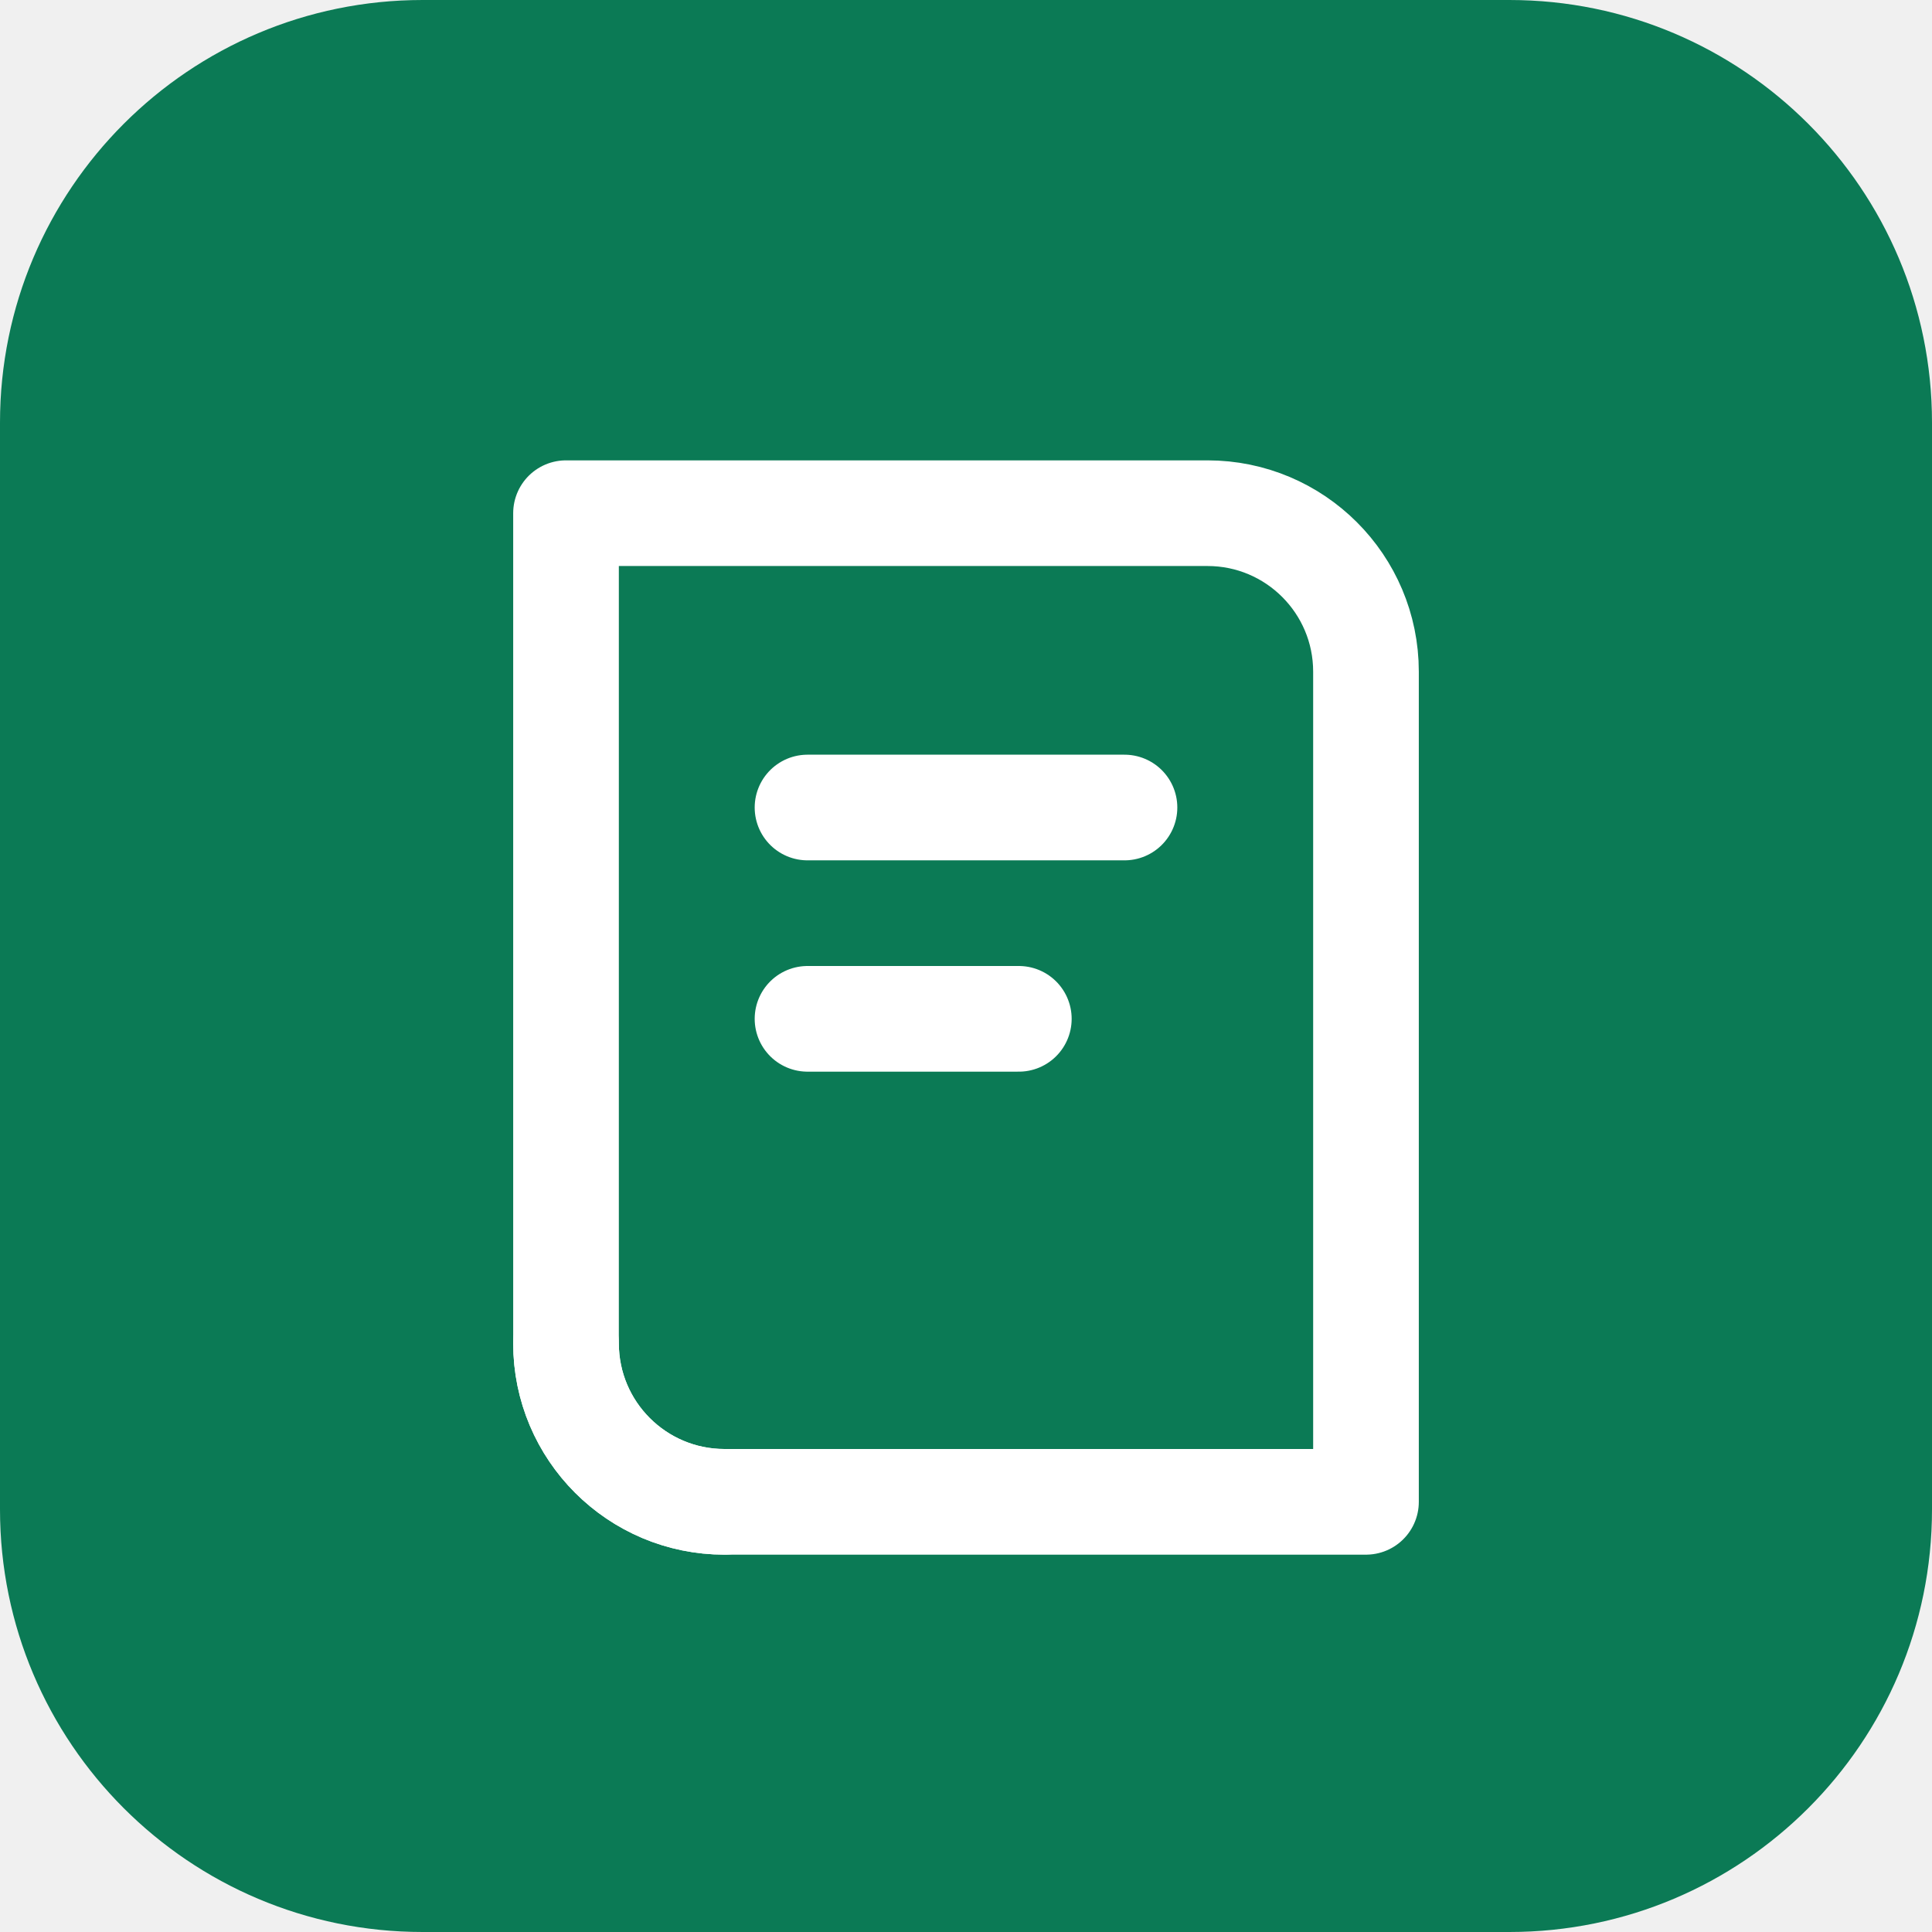
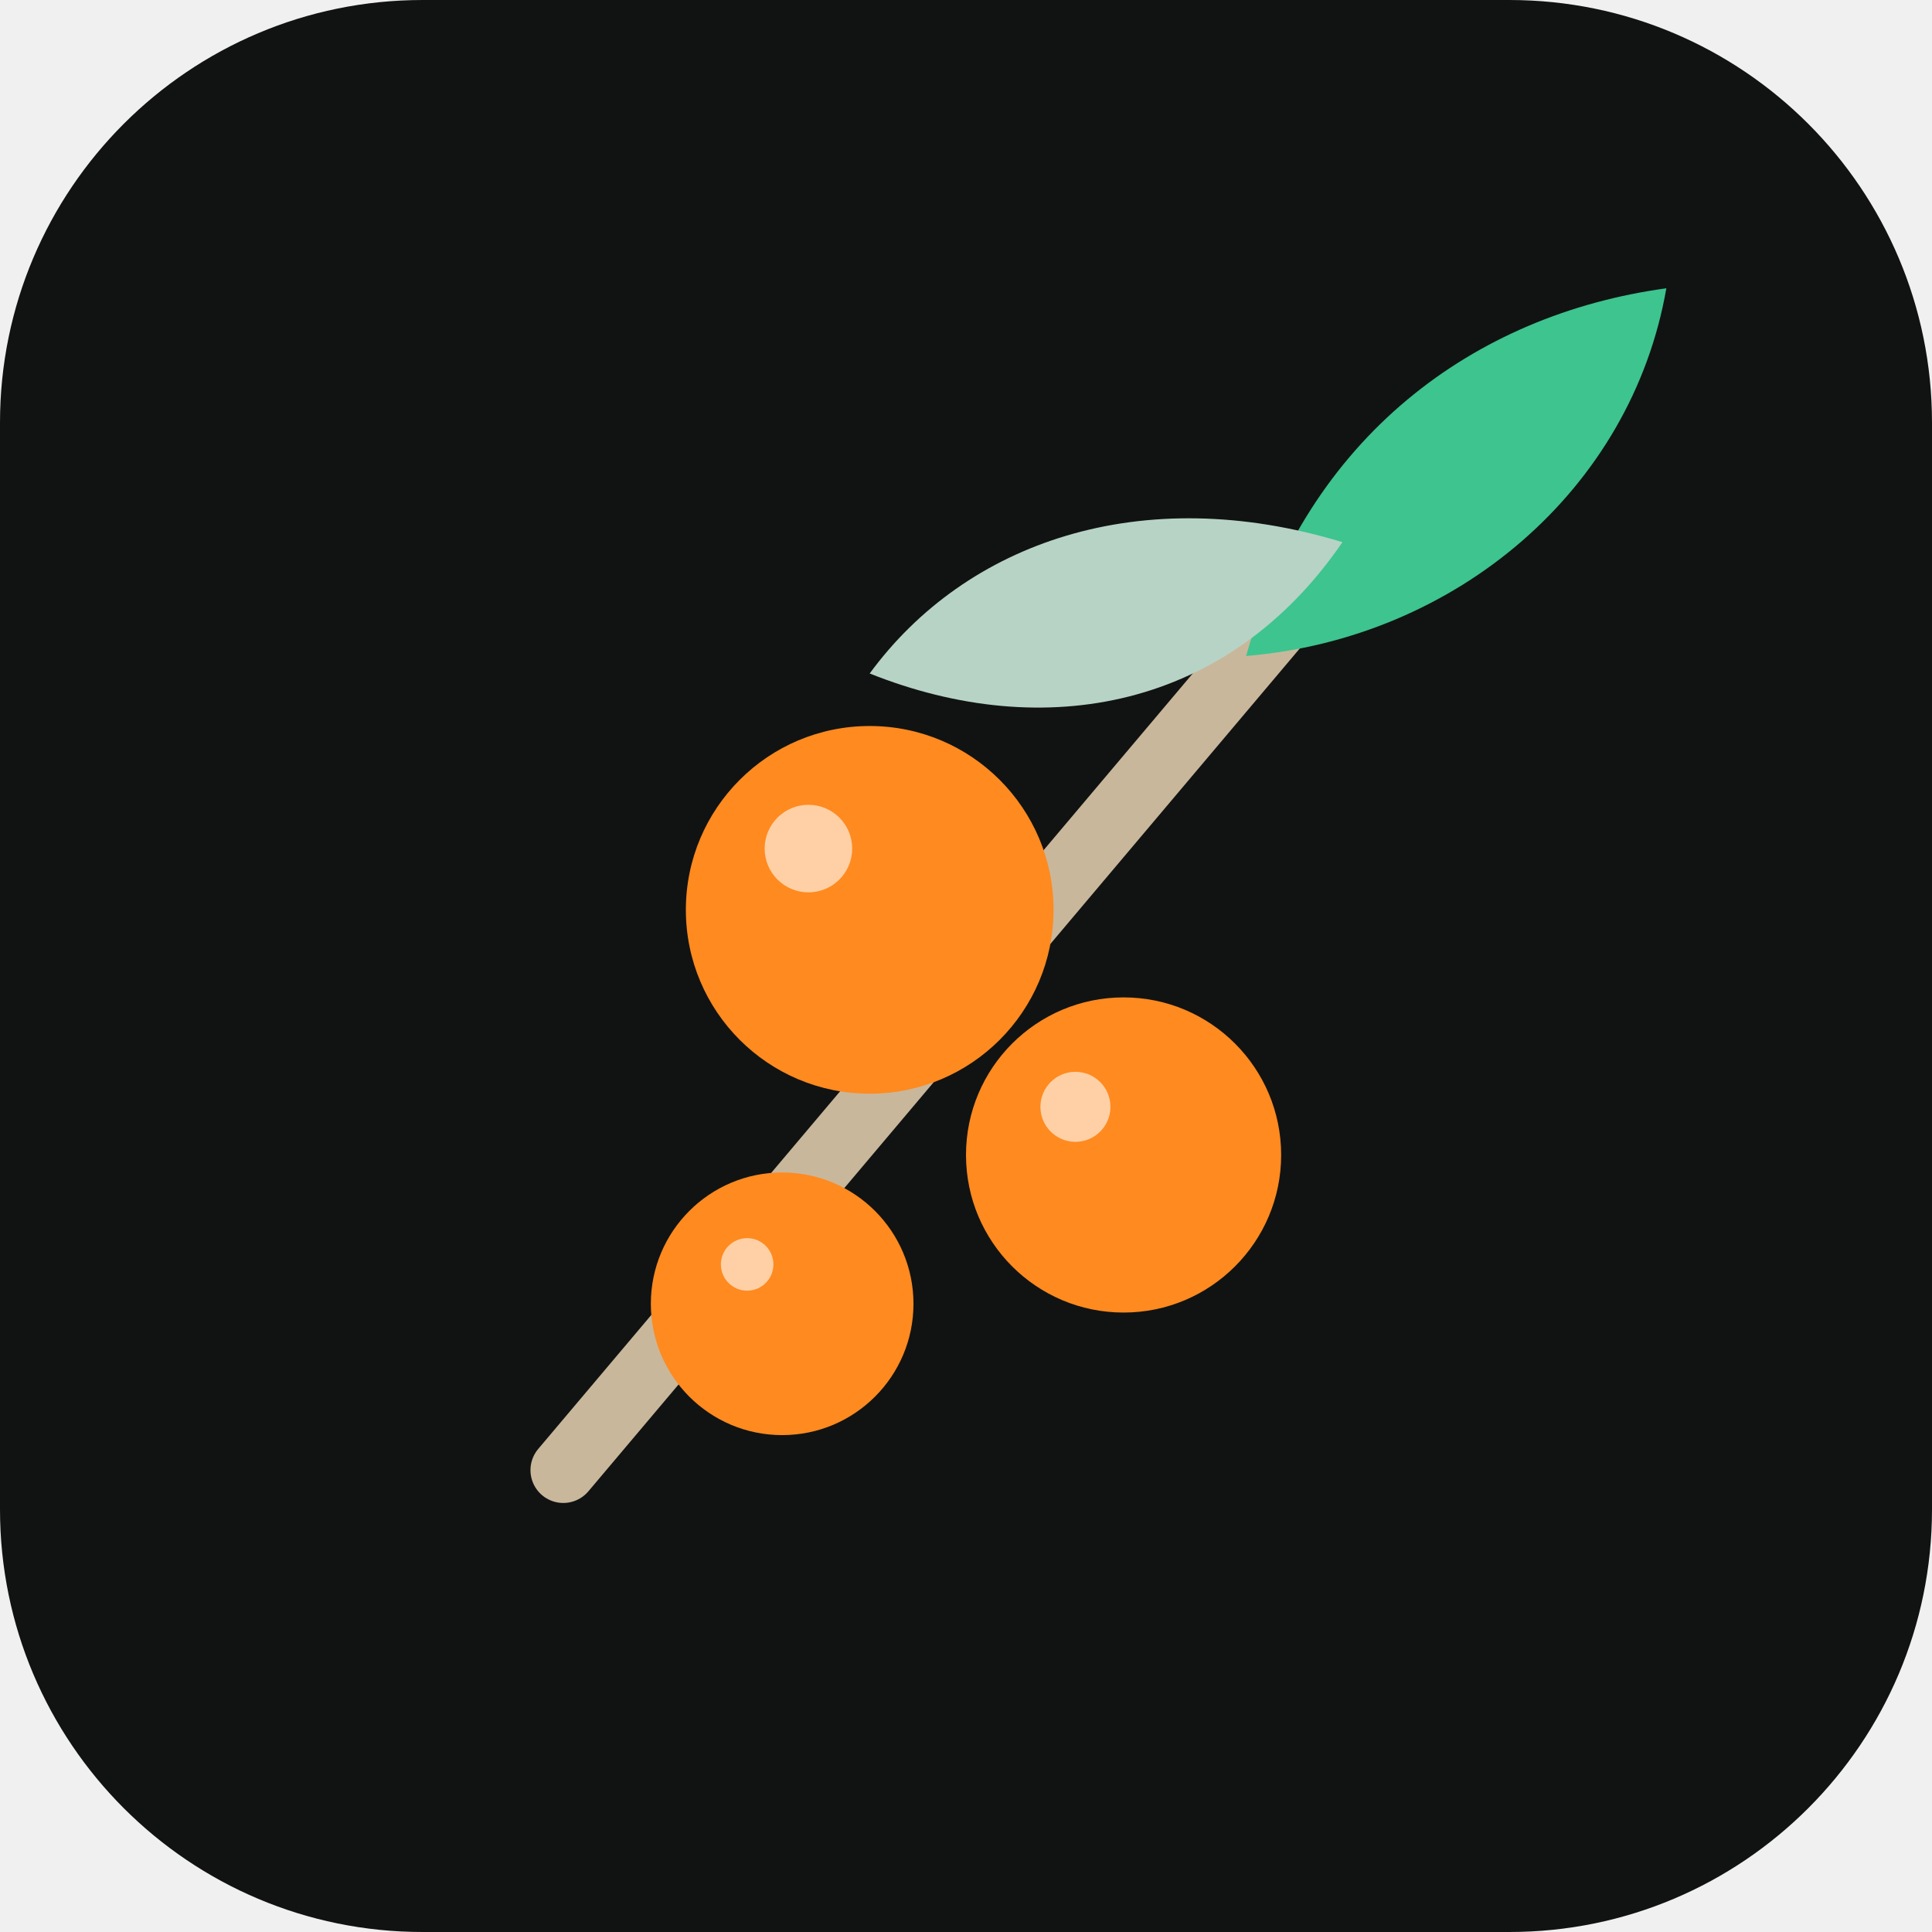
<svg xmlns="http://www.w3.org/2000/svg" viewBox="0 0 512 512">
-   <rect width="512" height="512" rx="112" fill="#0B7A55" />
-   <g fill="none" stroke="#FFFFFF" stroke-width="28" stroke-linecap="round" stroke-linejoin="round">
-     <path d="M150 136h170a42 42 0 0 1 42 42v220H192a42 42 0 0 1-42-42z" />
-     <path d="M150 356a42 42 0 0 0 42 42" />
-     <path d="M214 214h84M214 270h56" />
+   <rect width="512" height="512" rx="112" fill="#111312" />
+   <g transform="translate(256 262) scale(1.16) translate(-256 -256)">
+     <path d="M164 366 L348 148" stroke="#C9B79C" stroke-width="15" stroke-linecap="round" />
+     <path d="M320 180c14-50 52-78 96-84-8 46-48 80-96 84z" fill="#3DC48F" />
+     <path d="M342 154c-46-14-86 0-108 30 40 16 82 8 108-30z" fill="#B7D3C5" />
+     <g fill="#FF8A1F">
+       <circle cx="234" cy="238" r="42" />
+       <circle cx="292" cy="294" r="36" />
+       <circle cx="214" cy="328" r="30" />
+     </g>
+     <g fill="#fff" fill-opacity=".6">
+       <circle cx="220" cy="224" r="10" />
+       <circle cx="281" cy="283" r="8" />
+       <circle cx="206" cy="319" r="6" />
+     </g>
  </g>
</svg>
